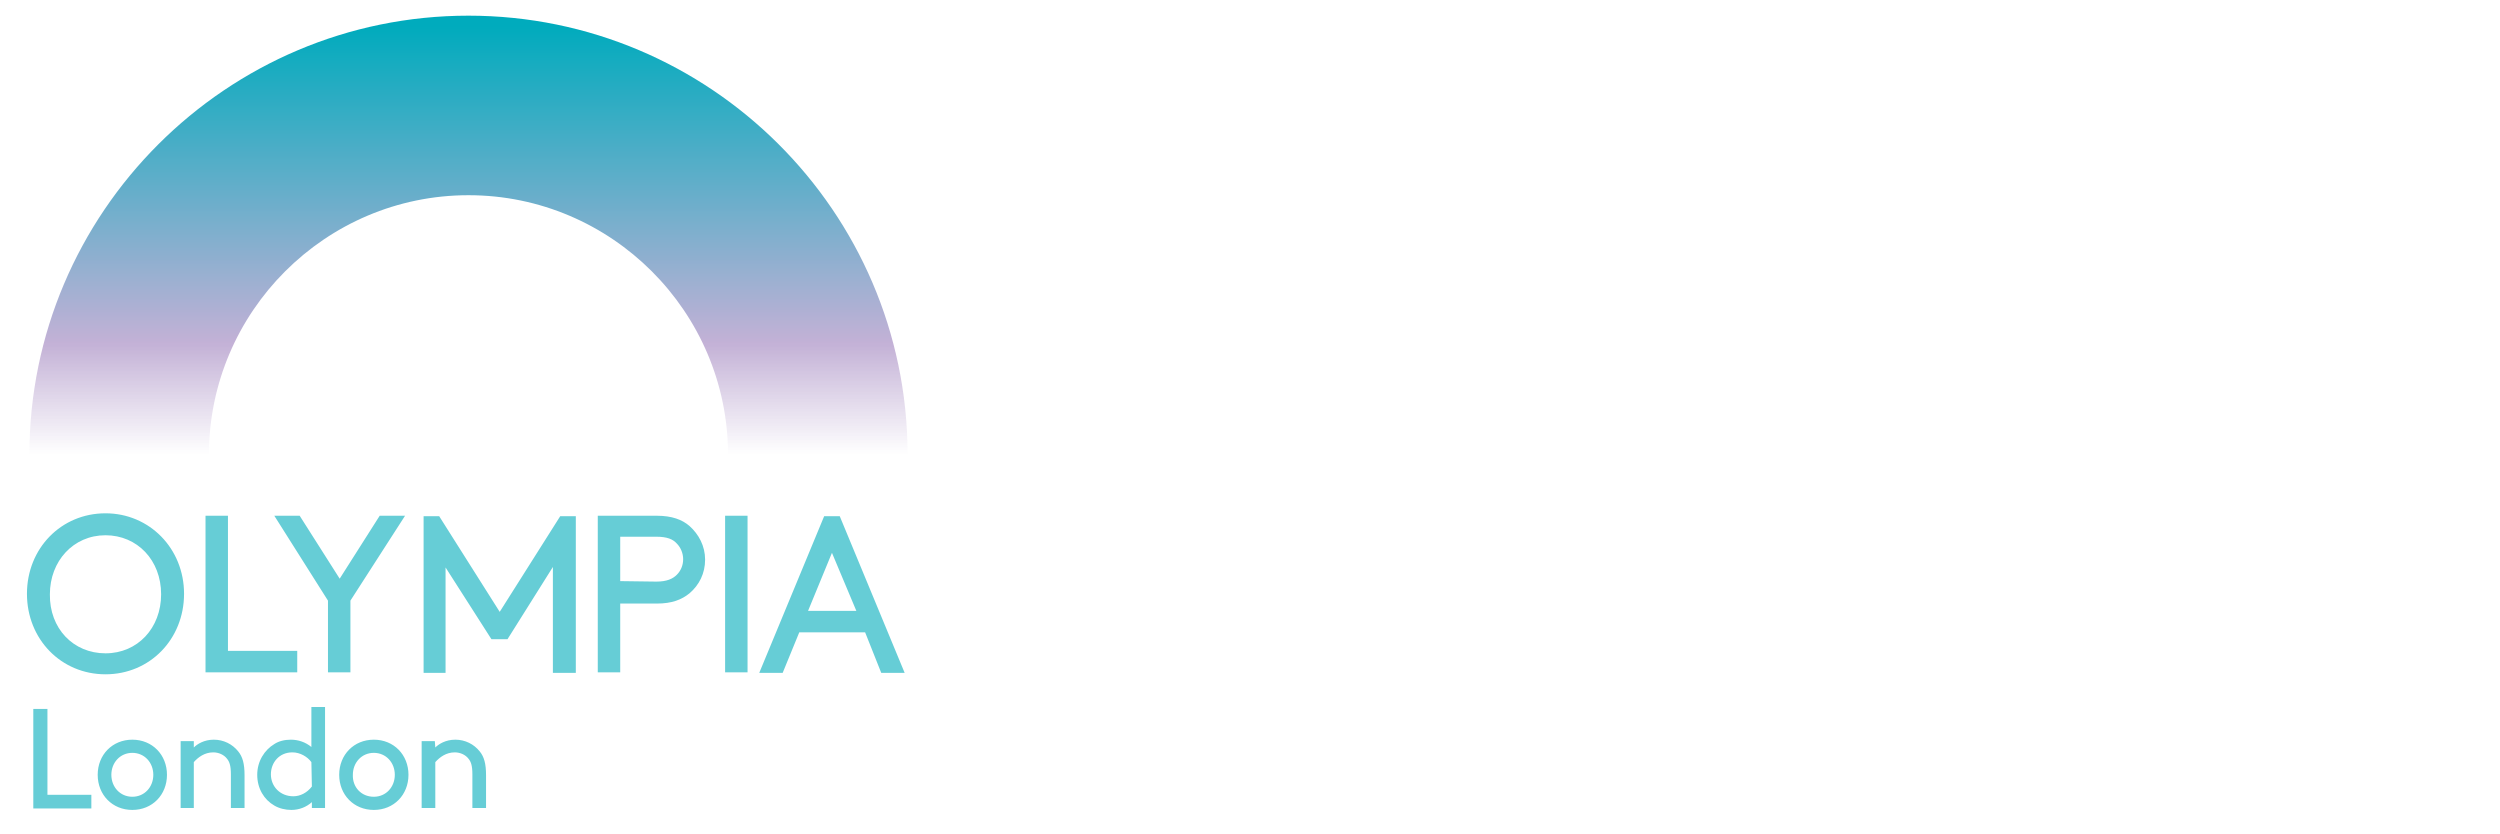
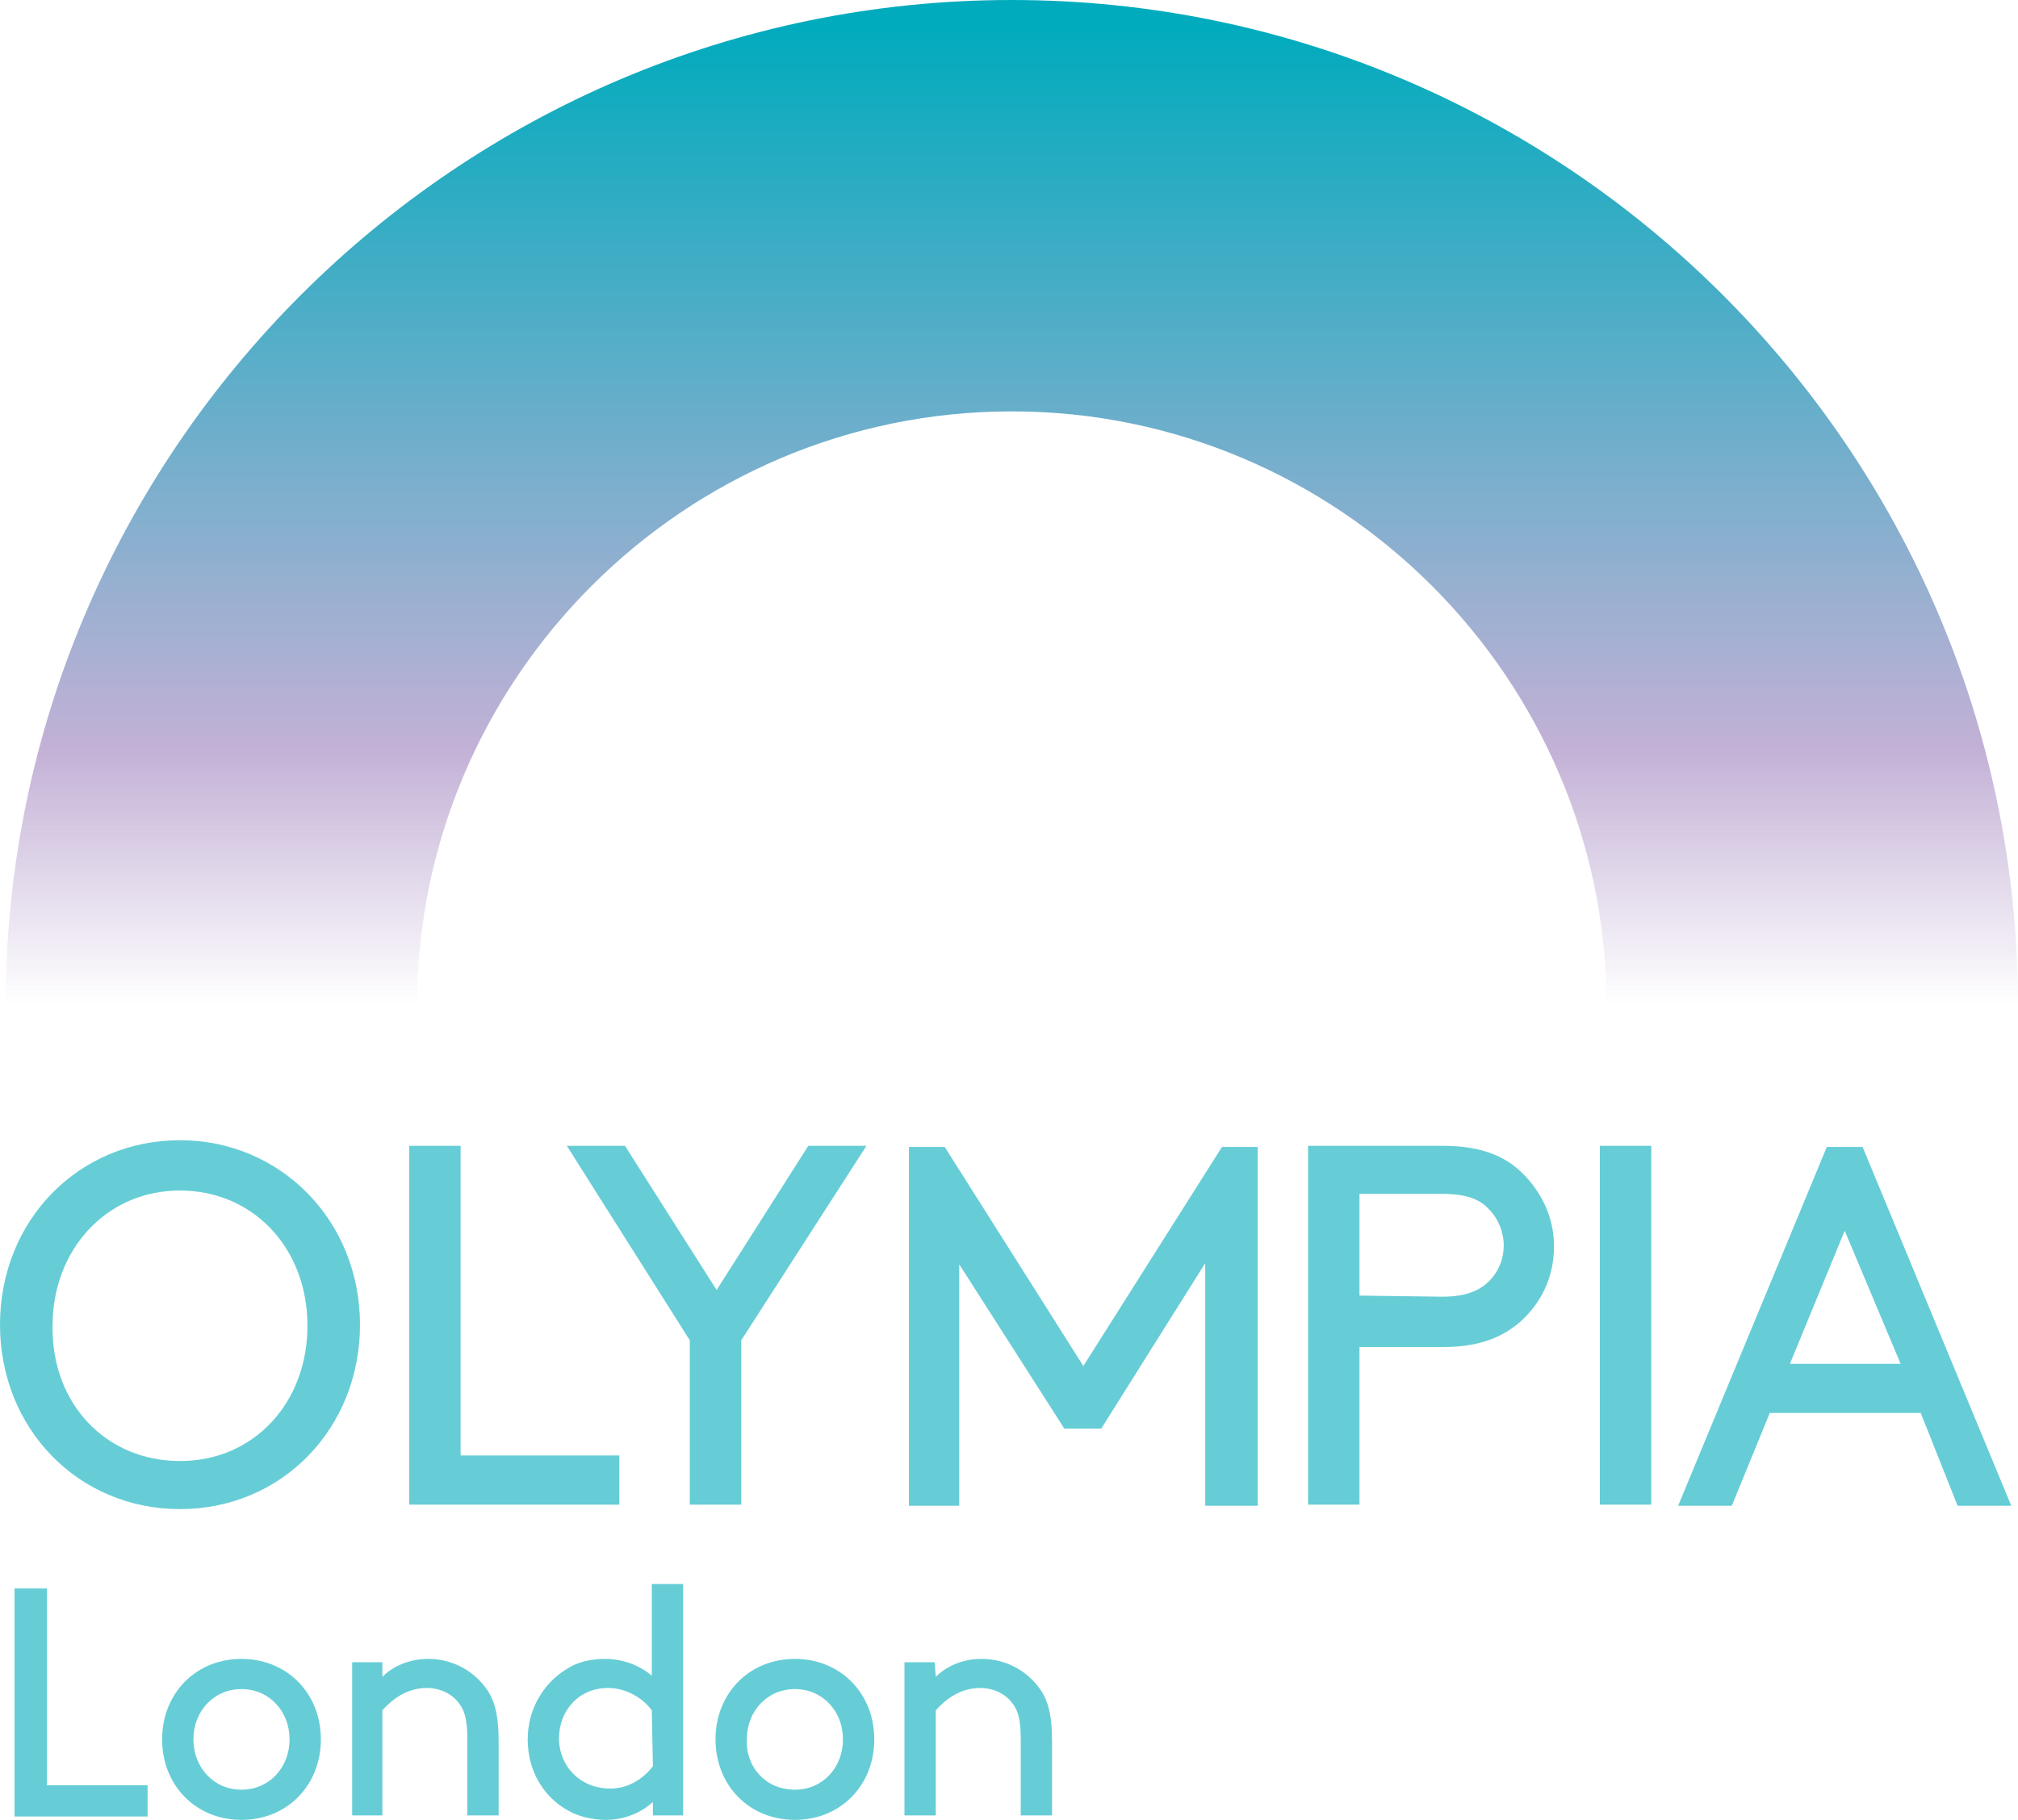
- <svg xmlns="http://www.w3.org/2000/svg" width="100%" height="100%" viewBox="0 0 300 100" version="1.1" xml:space="preserve" style="fill-rule:evenodd;clip-rule:evenodd;stroke-linejoin:round;stroke-miterlimit:2;">
-   <g id="olympia-arc" transform="matrix(0.585455,0,0,0.585455,-47.4075,-27.3927)">
-     <path d="M87,140C87,90.4 127.4,50 177,50C226.5,50 266.8,90.2 267,139.6L267,140L230.2,140C230.2,110.7 206.3,86.8 177,86.8C147.7,86.8 123.8,110.7 123.8,140L87,140Z" style="fill:url(#_Linear1);fill-rule:nonzero;" />
+ <svg xmlns="http://www.w3.org/2000/svg" width="105.675" height="95.312" viewBox="0 0 105.675 95.312" version="1.1" xml:space="preserve" style="clip-rule:evenodd;fill-rule:evenodd;stroke-linejoin:round;stroke-miterlimit:2" id="svg18">
+   <g id="g833" transform="translate(-3.234358,-1.88005)">
+     <g transform="matrix(0.585455,0,0,0.585455,-47.4075,-27.3927)" id="olympia-arc">
+       <path id="path2" style="fill:url(#_Linear1);fill-rule:nonzero" d="m 87,140 c 0,-49.6 40.4,-90 90,-90 49.5,0 89.8,40.2 90,89.6 v 0.4 h -36.8 c 0,-29.3 -23.9,-53.2 -53.2,-53.2 -29.3,0 -53.2,23.9 -53.2,53.2 z" />
+     </g>
+     <g id="g7" transform="matrix(0.585455,0,0,0.585455,-47.4075,-27.3927)">
+       <path id="path5" style="fill:#66cdd6;fill-rule:nonzero" d="m 170.2,200 c 0.7,-0.7 2.1,-1.6 4.1,-1.6 2,0 3.8,0.9 5,2.4 0.9,1.1 1.3,2.5 1.3,4.9 v 6.7 h -2.8 v -6.9 c 0,-1.8 -0.3,-2.6 -0.8,-3.2 -0.6,-0.8 -1.7,-1.3 -2.8,-1.3 -1.8,0 -3.1,1 -4,2 v 9.4 h -2.8 v -13.7 h 2.7 z m -12.6,10.1 c 2.5,0 4.3,-2 4.3,-4.5 0,-2.5 -1.8,-4.5 -4.3,-4.5 -2.5,0 -4.3,2 -4.3,4.5 -0.1,2.5 1.7,4.5 4.3,4.5 m 0,-11.7 c 4.1,0 7.1,3.1 7.1,7.2 0,4.1 -3,7.2 -7.1,7.2 -4.1,0 -7.1,-3.1 -7.1,-7.2 0,-4.1 3,-7.2 7.1,-7.2 m -12.8,4.6 c -0.8,-1.1 -2.3,-2 -3.9,-2 -2.7,0 -4.4,2.1 -4.4,4.5 0,2.5 1.9,4.5 4.6,4.5 1.4,0 2.8,-0.7 3.8,-2 z m 0.1,8.2 c -1.1,1 -2.6,1.6 -4.2,1.6 -1.2,0 -2.5,-0.3 -3.5,-0.9 -2.1,-1.2 -3.5,-3.5 -3.5,-6.3 0,-2.8 1.5,-5.1 3.5,-6.3 0.9,-0.6 2.1,-0.9 3.4,-0.9 1.5,0 3,0.5 4.2,1.5 v -8.2 h 2.8 v 20.7 h -2.7 z M 120.7,200 c 0.7,-0.7 2.1,-1.6 4.1,-1.6 2,0 3.8,0.9 5,2.4 0.9,1.1 1.3,2.5 1.3,4.9 v 6.7 h -2.8 v -6.9 c 0,-1.8 -0.3,-2.6 -0.8,-3.2 -0.6,-0.8 -1.7,-1.3 -2.8,-1.3 -1.8,0 -3.1,1 -4,2 v 9.4 H 118 v -13.7 h 2.7 z m -12.6,10.1 c 2.5,0 4.3,-2 4.3,-4.5 0,-2.5 -1.8,-4.5 -4.3,-4.5 -2.5,0 -4.3,2 -4.3,4.5 0,2.5 1.8,4.5 4.3,4.5 m 0,-11.7 c 4.1,0 7.1,3.1 7.1,7.2 0,4.1 -3,7.2 -7.1,7.2 -4.1,0 -7.1,-3.1 -7.1,-7.2 0,-4.1 3,-7.2 7.1,-7.2 m -17.4,11.3 h 9 v 2.8 H 87.8 v -20.4 h 2.9 z M 246.6,172 h 9.9 l -5,-11.9 z m 11.7,4.4 h -13.5 l -3.4,8.3 h -4.8 l 13.3,-32.1 h 3.2 l 13.3,32.1 h -4.8 z m -28.7,8.2 h 4.6 v -32.1 h -4.6 z M 215.5,166 c 2.2,0 3.4,-0.6 4.2,-1.4 0.8,-0.8 1.3,-1.9 1.3,-3.2 0,-1.2 -0.5,-2.4 -1.3,-3.2 -0.8,-0.9 -2,-1.4 -4.2,-1.4 h -7.4 v 9.1 z m -7.4,4.4 v 14.2 h -4.6 v -32.1 h 12.1 c 3.1,0 5.2,0.8 6.7,2.1 1.9,1.7 3.2,4.1 3.2,6.9 0,2.8 -1.2,5.2 -3.2,6.9 -1.6,1.3 -3.6,2.1 -6.7,2.1 h -7.5 z m -23.1,7.4 h -3.3 l -9.4,-14.7 v 21.6 h -4.5 v -32.1 h 3.2 l 12.4,19.6 12.4,-19.6 h 3.2 v 32.1 h -4.7 V 163 Z m -32.2,-7.9 v 14.7 h -4.6 v -14.7 l -11,-17.4 h 5.2 l 8.2,12.9 8.2,-12.9 h 5.2 z m -25.1,10.3 h 14.2 v 4.4 h -18.8 v -32.1 h 4.6 z m -25.1,0.5 c 6.6,0 11.4,-5.2 11.4,-12.1 0,-7 -4.9,-12.1 -11.4,-12.1 -6.6,0 -11.4,5.3 -11.4,12.1 -0.1,7 4.8,12.1 11.4,12.1 z m 0,-28.7 c 9,0 16.1,7.2 16.1,16.5 0,9.3 -7,16.5 -16.1,16.5 -9.1,0 -16.1,-7.2 -16.1,-16.5 0,-9.3 7,-16.5 16.1,-16.5 z" />
+     </g>
  </g>
-   <g transform="matrix(0.585455,0,0,0.585455,-47.4075,-27.3927)">
-     <path d="M170.2,200C170.9,199.3 172.3,198.4 174.3,198.4C176.3,198.4 178.1,199.3 179.3,200.8C180.2,201.9 180.6,203.3 180.6,205.7L180.6,212.4L177.8,212.4L177.8,205.5C177.8,203.7 177.5,202.9 177,202.3C176.4,201.5 175.3,201 174.2,201C172.4,201 171.1,202 170.2,203L170.2,212.4L167.4,212.4L167.4,198.7L170.1,198.7L170.2,200ZM157.6,210.1C160.1,210.1 161.9,208.1 161.9,205.6C161.9,203.1 160.1,201.1 157.6,201.1C155.1,201.1 153.3,203.1 153.3,205.6C153.2,208.1 155,210.1 157.6,210.1M157.6,198.4C161.7,198.4 164.7,201.5 164.7,205.6C164.7,209.7 161.7,212.8 157.6,212.8C153.5,212.8 150.5,209.7 150.5,205.6C150.5,201.5 153.5,198.4 157.6,198.4M144.8,203C144,201.9 142.5,201 140.9,201C138.2,201 136.5,203.1 136.5,205.5C136.5,208 138.4,210 141.1,210C142.5,210 143.9,209.3 144.9,208L144.8,203ZM144.9,211.2C143.8,212.2 142.3,212.8 140.7,212.8C139.5,212.8 138.2,212.5 137.2,211.9C135.1,210.7 133.7,208.4 133.7,205.6C133.7,202.8 135.2,200.5 137.2,199.3C138.1,198.7 139.3,198.4 140.6,198.4C142.1,198.4 143.6,198.9 144.8,199.9L144.8,191.7L147.6,191.7L147.6,212.4L144.9,212.4L144.9,211.2ZM120.7,200C121.4,199.3 122.8,198.4 124.8,198.4C126.8,198.4 128.6,199.3 129.8,200.8C130.7,201.9 131.1,203.3 131.1,205.7L131.1,212.4L128.3,212.4L128.3,205.5C128.3,203.7 128,202.9 127.5,202.3C126.9,201.5 125.8,201 124.7,201C122.9,201 121.6,202 120.7,203L120.7,212.4L118,212.4L118,198.7L120.7,198.7L120.7,200ZM108.1,210.1C110.6,210.1 112.4,208.1 112.4,205.6C112.4,203.1 110.6,201.1 108.1,201.1C105.6,201.1 103.8,203.1 103.8,205.6C103.8,208.1 105.6,210.1 108.1,210.1M108.1,198.4C112.2,198.4 115.2,201.5 115.2,205.6C115.2,209.7 112.2,212.8 108.1,212.8C104,212.8 101,209.7 101,205.6C101,201.5 104,198.4 108.1,198.4M90.7,209.7L99.7,209.7L99.7,212.5L87.8,212.5L87.8,192.1L90.7,192.1L90.7,209.7ZM246.6,172L256.5,172L251.5,160.1L246.6,172ZM258.3,176.4L244.8,176.4L241.4,184.7L236.6,184.7L249.9,152.6L253.1,152.6L266.4,184.7L261.6,184.7L258.3,176.4ZM229.6,184.6L234.2,184.6L234.2,152.5L229.6,152.5L229.6,184.6ZM215.5,166C217.7,166 218.9,165.4 219.7,164.6C220.5,163.8 221,162.7 221,161.4C221,160.2 220.5,159 219.7,158.2C218.9,157.3 217.7,156.8 215.5,156.8L208.1,156.8L208.1,165.9L215.5,166ZM208.1,170.4L208.1,184.6L203.5,184.6L203.5,152.5L215.6,152.5C218.7,152.5 220.8,153.3 222.3,154.6C224.2,156.3 225.5,158.7 225.5,161.5C225.5,164.3 224.3,166.7 222.3,168.4C220.7,169.7 218.7,170.5 215.6,170.5L208.1,170.5L208.1,170.4ZM185,177.8L181.7,177.8L172.3,163.1L172.3,184.7L167.8,184.7L167.8,152.6L171,152.6L183.4,172.2L195.8,152.6L199,152.6L199,184.7L194.3,184.7L194.3,163L185,177.8ZM152.8,169.9L152.8,184.6L148.2,184.6L148.2,169.9L137.2,152.5L142.4,152.5L150.6,165.4L158.8,152.5L164,152.5L152.8,169.9ZM127.7,180.2L141.9,180.2L141.9,184.6L123.1,184.6L123.1,152.5L127.7,152.5L127.7,180.2ZM102.6,180.7C109.2,180.7 114,175.5 114,168.6C114,161.6 109.1,156.5 102.6,156.5C96,156.5 91.2,161.8 91.2,168.6C91.1,175.6 96,180.7 102.6,180.7ZM102.6,152C111.6,152 118.7,159.2 118.7,168.5C118.7,177.8 111.7,185 102.6,185C93.5,185 86.5,177.8 86.5,168.5C86.5,159.2 93.5,152 102.6,152Z" style="fill:rgb(102,205,214);fill-rule:nonzero;" />
-   </g>
-   <defs>
-     <linearGradient id="_Linear1" x1="0" y1="0" x2="1" y2="0" gradientUnits="userSpaceOnUse" gradientTransform="matrix(5.3789e-15,87.8441,-87.8441,5.3789e-15,177.006,52.1535)">
-       <stop offset="0" style="stop-color:rgb(0,171,189);stop-opacity:1" />
-       <stop offset="0.74" style="stop-color:rgb(195,177,214);stop-opacity:1" />
-       <stop offset="1" style="stop-color:rgb(195,177,214);stop-opacity:0" />
+   <defs id="defs16">
+     <linearGradient id="_Linear1" x1="0" y1="0" x2="1" y2="0" gradientUnits="userSpaceOnUse" gradientTransform="matrix(0,87.8441,-87.8441,0,177.006,52.1535)">
+       <stop offset="0" style="stop-color:rgb(0,171,189);stop-opacity:1" id="stop9" />
+       <stop offset="0.74" style="stop-color:rgb(195,177,214);stop-opacity:1" id="stop11" />
+       <stop offset="1" style="stop-color:rgb(195,177,214);stop-opacity:0" id="stop13" />
    </linearGradient>
  </defs>
</svg>
